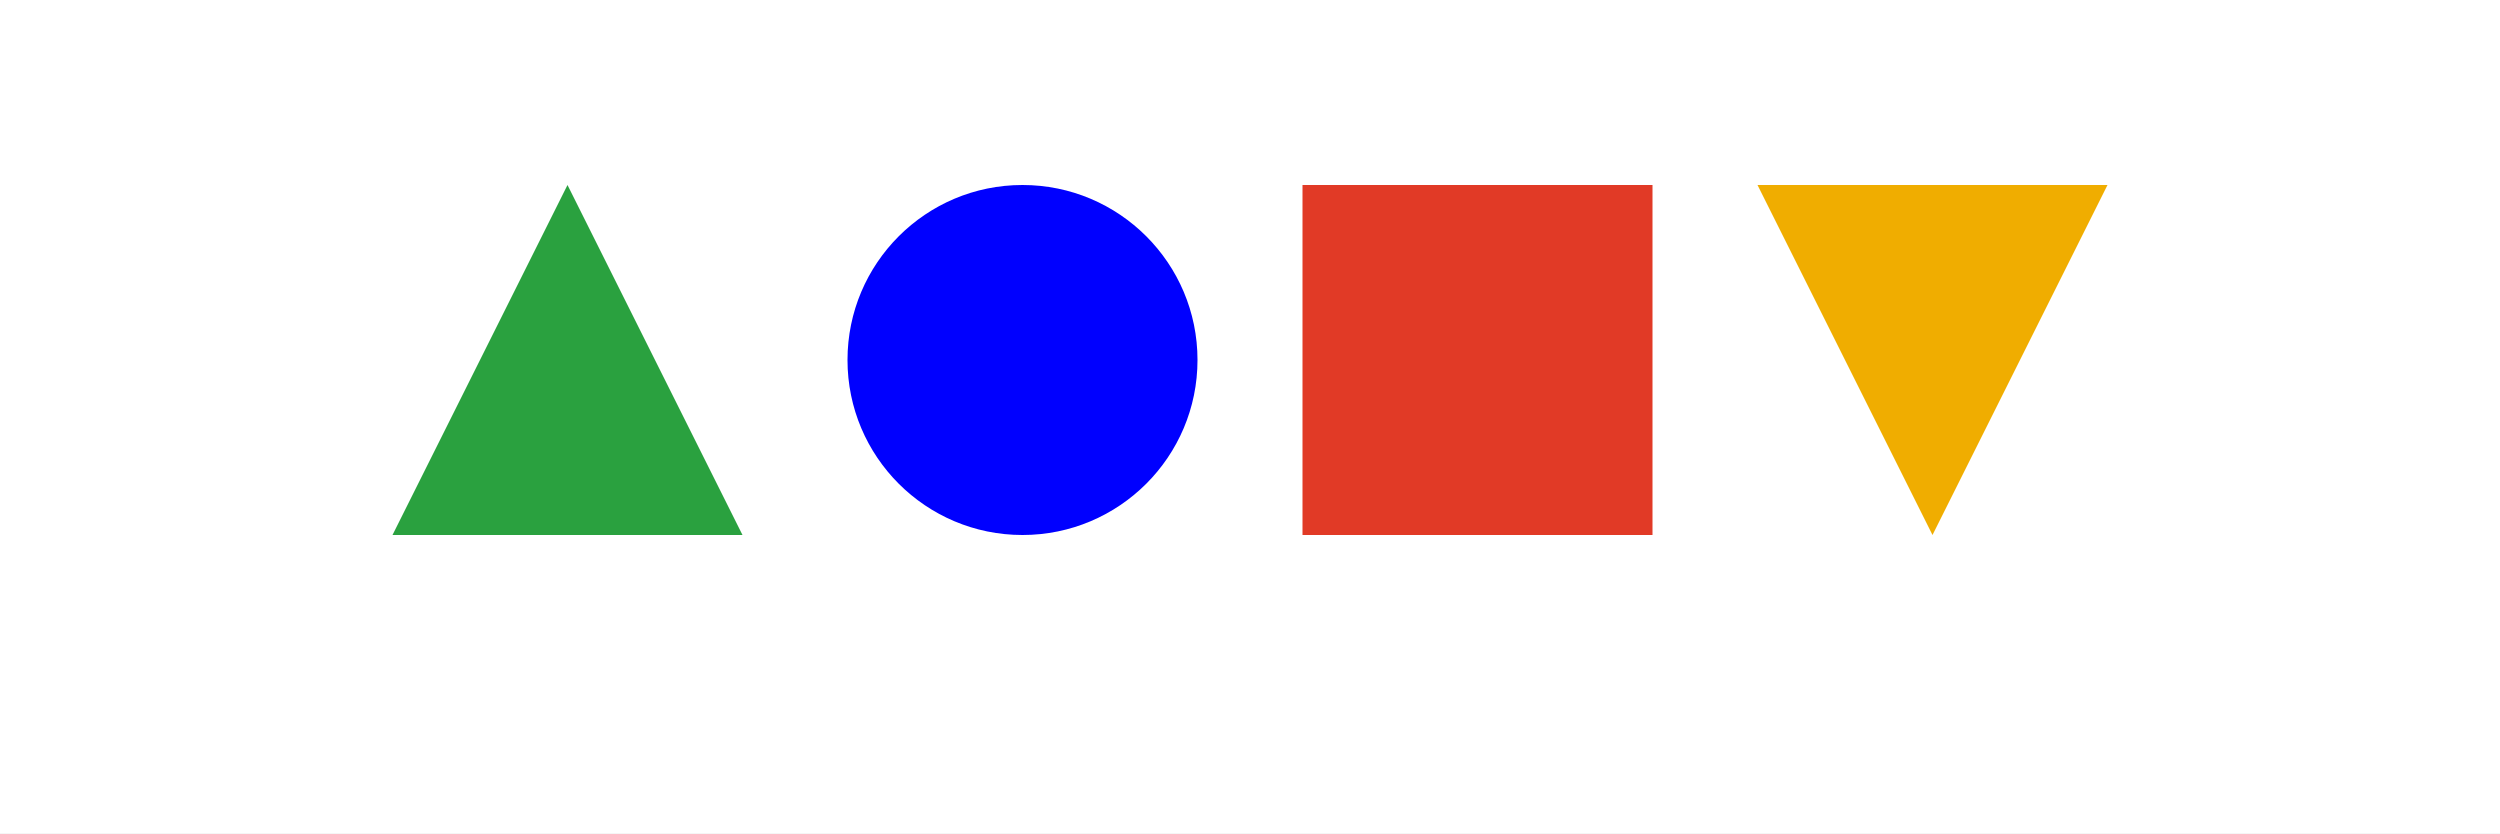
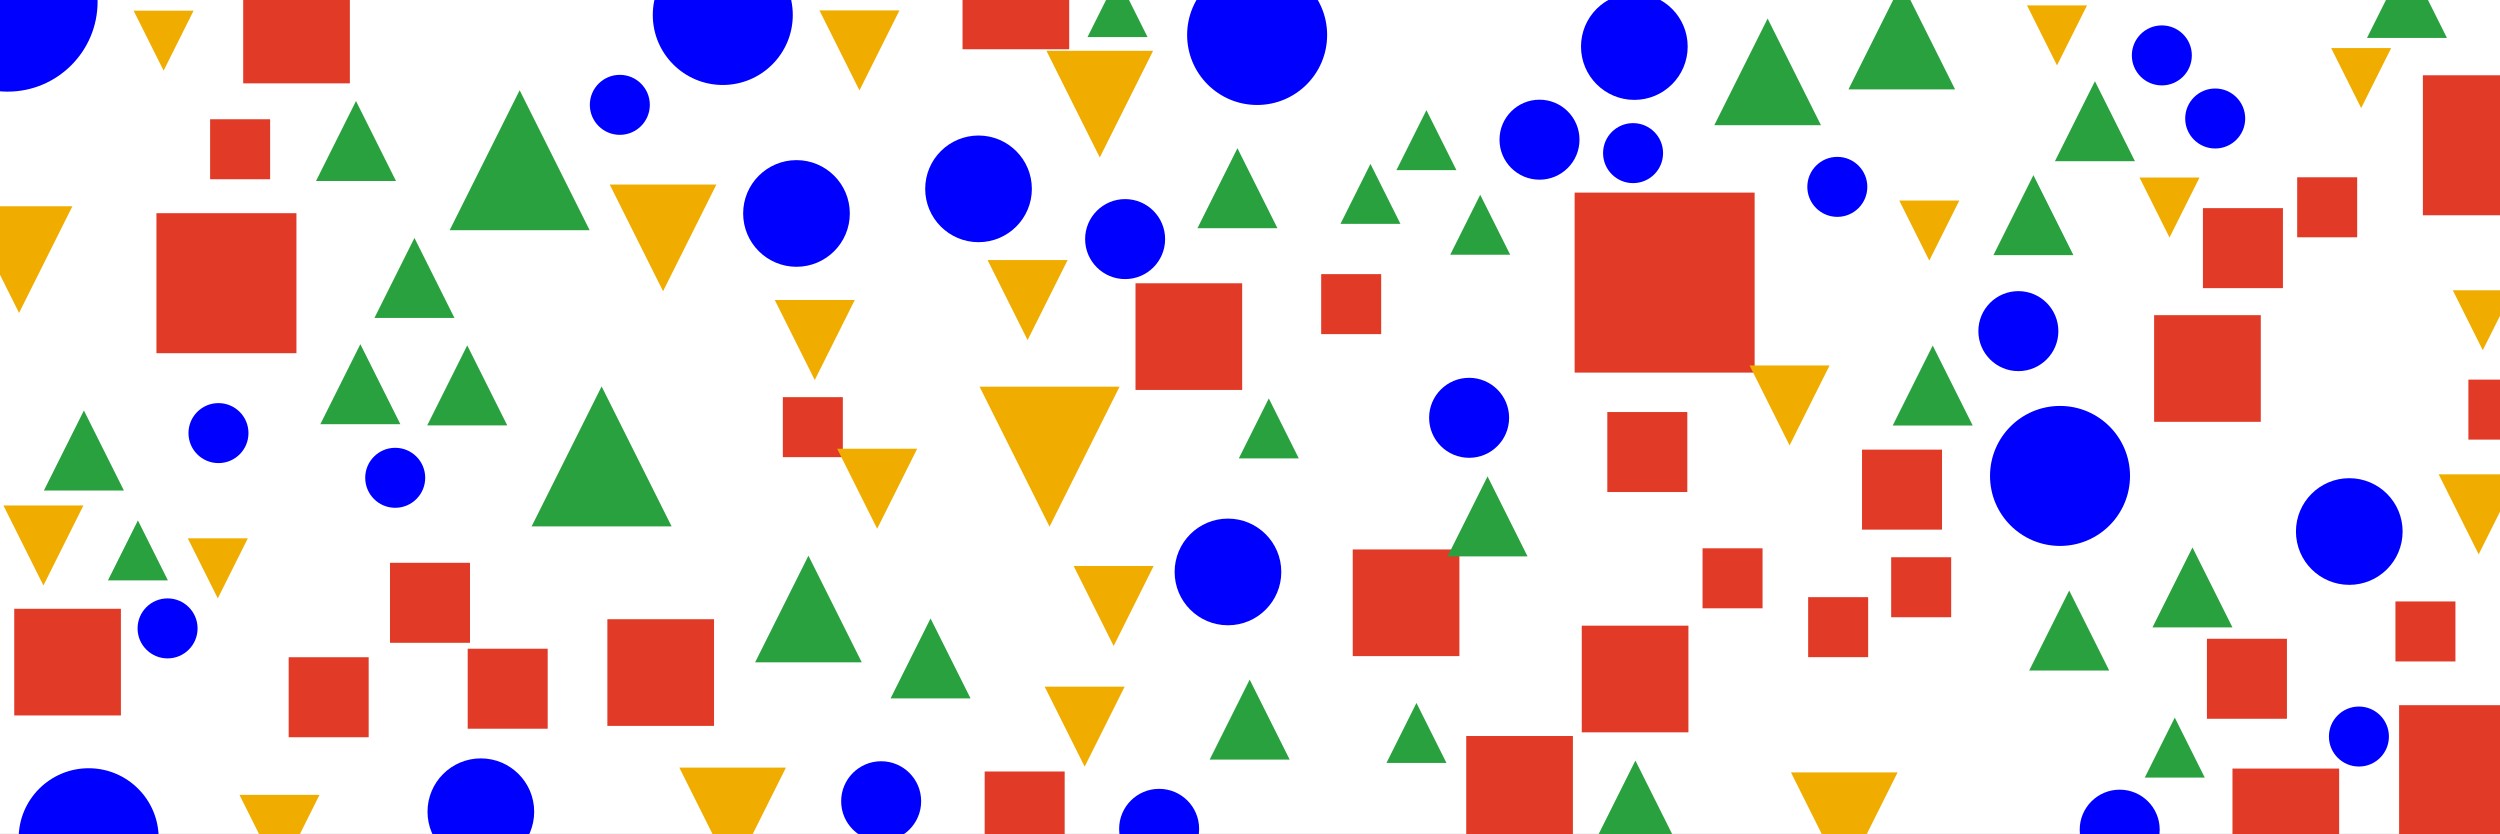
<svg xmlns="http://www.w3.org/2000/svg" viewBox="0 0 1500 500" width="1500" height="500" role="img">
  <rect width="1500" height="500" fill="#ffffff" />
-   <g transform="translate(214.500 90.000) scale(10.5)">
-     <polygon points="12,2 22,22 2,22" fill="#2aa13f" />
-     <circle cx="38" cy="12" r="10" fill="#0000ff" />
-     <rect x="54" y="2" width="20" height="20" fill="#e13a26" />
-     <polygon points="90,22 100,2 80,2" fill="#f0ad00" />
-   </g>
+   <rect x="1134.706" y="334.346" width="36.000" height="36.000" fill="#e13a26" />
+   <polygon points="515.675,54.250 539.675,6.250 491.675,6.250" fill="#f0ad00" />
+   <rect x="1321.760" y="124.886" width="48.000" height="48.000" fill="#e13a26" />
+   <polygon points="855.850,66.091 873.850,102.091 837.850,102.091" fill="#2aa13f" />
+   <polygon points="216.208,206.502 240.208,254.502 192.208,254.502" fill="#2aa13f" />
+   <polygon points="485.065,333.417 517.065,397.417 453.065,397.417" fill="#2aa13f" />
+   <rect x="681.305" y="169.966" width="64.000" height="64.000" fill="#e13a26" />
+   <circle cx="1329.122" cy="71.099" r="18.000" fill="#0000ff" />
+   <rect x="93.863" y="127.916" width="84.000" height="84.000" fill="#e13a26" />
+   <rect x="811.641" y="329.670" width="64.000" height="64.000" fill="#e13a26" />
+   <rect x="944.778" y="115.563" width="108.000" height="108.000" fill="#e13a26" />
+   <rect x="1439.465" y="423.113" width="84.000" height="84.000" fill="#e13a26" />
+   <rect x="949.050" y="375.404" width="64.000" height="64.000" fill="#e13a26" />
+   <rect x="364.420" y="371.534" width="64.000" height="64.000" fill="#e13a26" />
+   <polygon points="360.972,231.844 402.972,315.844 318.972,315.844" fill="#2aa13f" />
+   <polygon points="650.791,459.992 674.791,411.992 626.791,411.992" fill="#f0ad00" />
+   <polygon points="1159.627,207.306 1183.627,255.306 1135.627,255.306" fill="#2aa13f" />
+   <rect x="1292.472" y="189.098" width="64.000" height="64.000" fill="#e13a26" />
+   <circle cx="754.279" cy="20.986" r="42.000" fill="#0000ff" />
+   <rect x="8.546" y="365.272" width="64.000" height="64.000" fill="#e13a26" />
+   <polygon points="1141.061,-10.346 1173.061,53.654 1109.061,53.654" fill="#2aa13f" />
+   <polygon points="488.862,228.014 512.862,180.014 464.862,180.014" fill="#f0ad00" />
+   <polygon points="659.863,94.483 691.863,30.483 627.863,30.483" fill="#f0ad00" />
+   <rect x="577.518" y="-34.446" width="64.000" height="64.000" fill="#e13a26" />
+   <polygon points="892.528,285.827 916.528,333.827 868.528,333.827" fill="#2aa13f" />
+   <polygon points="311.790,54.135 353.790,138.135 269.790,138.135" fill="#2aa13f" />
+   <circle cx="1409.569" cy="318.914" r="32.000" fill="#0000ff" />
+   <circle cx="288.513" cy="487.030" r="32.000" fill="#0000ff" />
+   <polygon points="558.336,371.054 582.336,419.054 534.336,419.054" fill="#2aa13f" />
+   <circle cx="736.777" cy="343.162" r="32.000" fill="#0000ff" />
+   <rect x="1339.486" y="461.136" width="64.000" height="64.000" fill="#e13a26" />
+   <polygon points="616.563,204.058 640.563,156.058 592.563,156.058" fill="#f0ad00" />
+   <rect x="280.616" y="389.231" width="48.000" height="48.000" fill="#e13a26" />
+   <polygon points="629.731,315.999 671.731,231.999 587.731,231.999" fill="#f0ad00" />
+   <rect x="964.389" y="247.218" width="48.000" height="48.000" fill="#e13a26" />
+   <polygon points="849.876,421.765 867.876,457.765 831.876,457.765" fill="#2aa13f" />
+   <circle cx="1236.012" cy="285.560" r="42.000" fill="#0000ff" />
+   <polygon points="1106.567,527.438 1138.567,463.438 1074.567,463.438" fill="#f0ad00" />
+   <rect x="233.999" y="337.681" width="48.000" height="48.000" fill="#e13a26" />
+   <rect x="1021.531" y="328.986" width="36.000" height="36.000" fill="#e13a26" />
+   <circle cx="980.608" cy="27.935" r="32.000" fill="#0000ff" />
+   <circle cx="923.700" cy="83.815" r="24.000" fill="#0000ff" />
+   <circle cx="1102.393" cy="112.123" r="18.000" fill="#0000ff" />
+   <rect x="173.205" y="394.345" width="48.000" height="48.000" fill="#e13a26" />
+   <polygon points="1489.669,210.140 1507.669,174.140 1471.669,174.140" fill="#f0ad00" />
+   <rect x="145.918" y="-13.986" width="64.000" height="64.000" fill="#e13a26" />
+   <polygon points="1315.483,328.449 1339.483,376.449 1291.483,376.449" fill="#2aa13f" />
+   <rect x="1084.894" y="358.292" width="36.000" height="36.000" fill="#e13a26" />
+   <circle cx="1271.823" cy="497.804" r="24.000" fill="#0000ff" />
+   <rect x="792.708" y="164.475" width="36.000" height="36.000" fill="#e13a26" />
+   <circle cx="433.671" cy="8.984" r="42.000" fill="#0000ff" />
+   <circle cx="477.891" cy="128.073" r="32.000" fill="#0000ff" />
+   <polygon points="1304.860,430.550 1322.860,466.550 1286.860,466.550" fill="#2aa13f" />
+   <circle cx="237.126" cy="286.681" r="18.000" fill="#0000ff" />
+   <polygon points="50.339,246.303 74.339,294.303 26.339,294.303" fill="#2aa13f" />
+   <rect x="1453.732" y="45.166" width="84.000" height="84.000" fill="#e13a26" />
+   <rect x="469.702" y="238.290" width="36.000" height="36.000" fill="#e13a26" />
+   <rect x="879.739" y="441.606" width="64.000" height="64.000" fill="#e13a26" />
+   <polygon points="82.746,312.251 100.746,348.251 64.746,348.251" fill="#2aa13f" />
+   <rect x="1378.311" y="106.373" width="36.000" height="36.000" fill="#e13a26" />
+   <circle cx="53.200" cy="502.942" r="42.000" fill="#0000ff" />
+   <polygon points="761.283,239.046 779.283,275.046 743.283,275.046" fill="#2aa13f" />
+   <polygon points="1220.051,105.077 1244.051,153.077 1196.051,153.077" fill="#2aa13f" />
+   <polygon points="1487.205,332.598 1511.205,284.598 1463.205,284.598" fill="#f0ad00" />
+   <polygon points="130.678,359.015 148.678,323.015 112.678,323.015" fill="#f0ad00" />
+   <polygon points="668.189,387.590 692.189,339.590 644.189,339.590" fill="#f0ad00" />
+   <polygon points="888.126,116.848 906.126,152.848 870.126,152.848" fill="#2aa13f" />
+   <rect x="1437.265" y="360.870" width="36.000" height="36.000" fill="#e13a26" />
+   <polygon points="1301.712,142.531 1319.712,106.531 1283.712,106.531" fill="#f0ad00" />
+   <rect x="126.070" y="71.550" width="36.000" height="36.000" fill="#e13a26" />
+   <circle cx="1415.353" cy="441.925" r="18.000" fill="#0000ff" />
+   <polygon points="526.303,317.243 550.303,269.243 502.303,269.243" fill="#f0ad00" />
+   <circle cx="675.071" cy="143.458" r="24.000" fill="#0000ff" />
+   <polygon points="439.579,524.545 471.579,460.545 407.579,460.545" fill="#f0ad00" />
+   <polygon points="1157.573,156.336 1175.573,120.336 1139.573,120.336" fill="#f0ad00" />
+   <circle cx="371.897" cy="62.908" r="18.000" fill="#0000ff" />
+   <polygon points="11.433,187.751 43.433,123.751 -20.567,123.751" fill="#f0ad00" />
+   <polygon points="248.669,142.755 272.669,190.755 224.669,190.755" fill="#2aa13f" />
+   <circle cx="131.085" cy="259.861" r="18.000" fill="#0000ff" />
+   <circle cx="1297.103" cy="33.241" r="18.000" fill="#0000ff" />
+   <polygon points="1256.955,48.718 1280.955,96.718 1232.955,96.718" fill="#2aa13f" />
+   <circle cx="881.468" cy="250.687" r="24.000" fill="#0000ff" />
+   <polygon points="397.833,174.737 429.833,110.737 365.833,110.737" fill="#f0ad00" />
+   <polygon points="167.691,524.939 191.691,476.939 143.691,476.939" fill="#f0ad00" />
+   <circle cx="528.696" cy="480.748" r="24.000" fill="#0000ff" />
+   <polygon points="822.278,98.333 840.278,134.333 804.278,134.333" fill="#2aa13f" />
+   <polygon points="98.167,42.382 116.167,6.382 80.167,6.382" fill="#f0ad00" />
+   <polygon points="1416.699,64.850 1434.699,28.850 1398.699,28.850" fill="#f0ad00" />
+   <polygon points="1073.748,267.264 1097.748,219.264 1049.748,219.264" fill="#f0ad00" />
+   <rect x="590.800" y="462.894" width="48.000" height="48.000" fill="#e13a26" />
+   <polygon points="742.463,88.924 766.463,136.924 718.463,136.924" fill="#2aa13f" />
+   <polygon points="213.601,60.613 237.601,108.613 189.601,108.613" fill="#2aa13f" />
+   <polygon points="1241.520,354.309 1265.520,402.309 1217.520,402.309" fill="#2aa13f" />
+   <polygon points="26.051,351.291 50.051,303.291 2.051,303.291" fill="#f0ad00" />
+   <circle cx="4.562" cy="0.986" r="54.000" fill="#0000ff" />
+   <polygon points="981.238,456.326 1005.238,504.326 957.238,504.326" fill="#2aa13f" />
+   <polygon points="1444.178,-25.224 1468.178,22.776 1420.178,22.776" fill="#2aa13f" />
+   <polygon points="280.340,207.223 304.340,255.223 256.340,255.223" fill="#2aa13f" />
+   <circle cx="100.544" cy="377.040" r="18.000" fill="#0000ff" />
+   <rect x="1117.213" y="269.782" width="48.000" height="48.000" fill="#e13a26" />
+   <polygon points="749.804,407.753 773.804,455.753 725.804,455.753" fill="#2aa13f" />
+   <circle cx="1211.018" cy="198.675" r="24.000" fill="#0000ff" />
+   <polygon points="1060.578,11.126 1092.578,75.126 1028.578,75.126" fill="#2aa13f" />
+   <circle cx="587.119" cy="113.312" r="32.000" fill="#0000ff" />
+   <rect x="1481.034" y="227.768" width="36.000" height="36.000" fill="#e13a26" />
+   <rect x="1324.158" y="383.260" width="48.000" height="48.000" fill="#e13a26" />
+   <circle cx="695.479" cy="497.307" r="24.000" fill="#0000ff" />
+   <polygon points="670.516,-13.778 688.516,22.222 652.516,22.222" fill="#2aa13f" />
+   <polygon points="1234.215,39.250 1252.215,3.250 1216.215,3.250" fill="#f0ad00" />
+   <circle cx="979.842" cy="91.874" r="18.000" fill="#0000ff" />
</svg>
